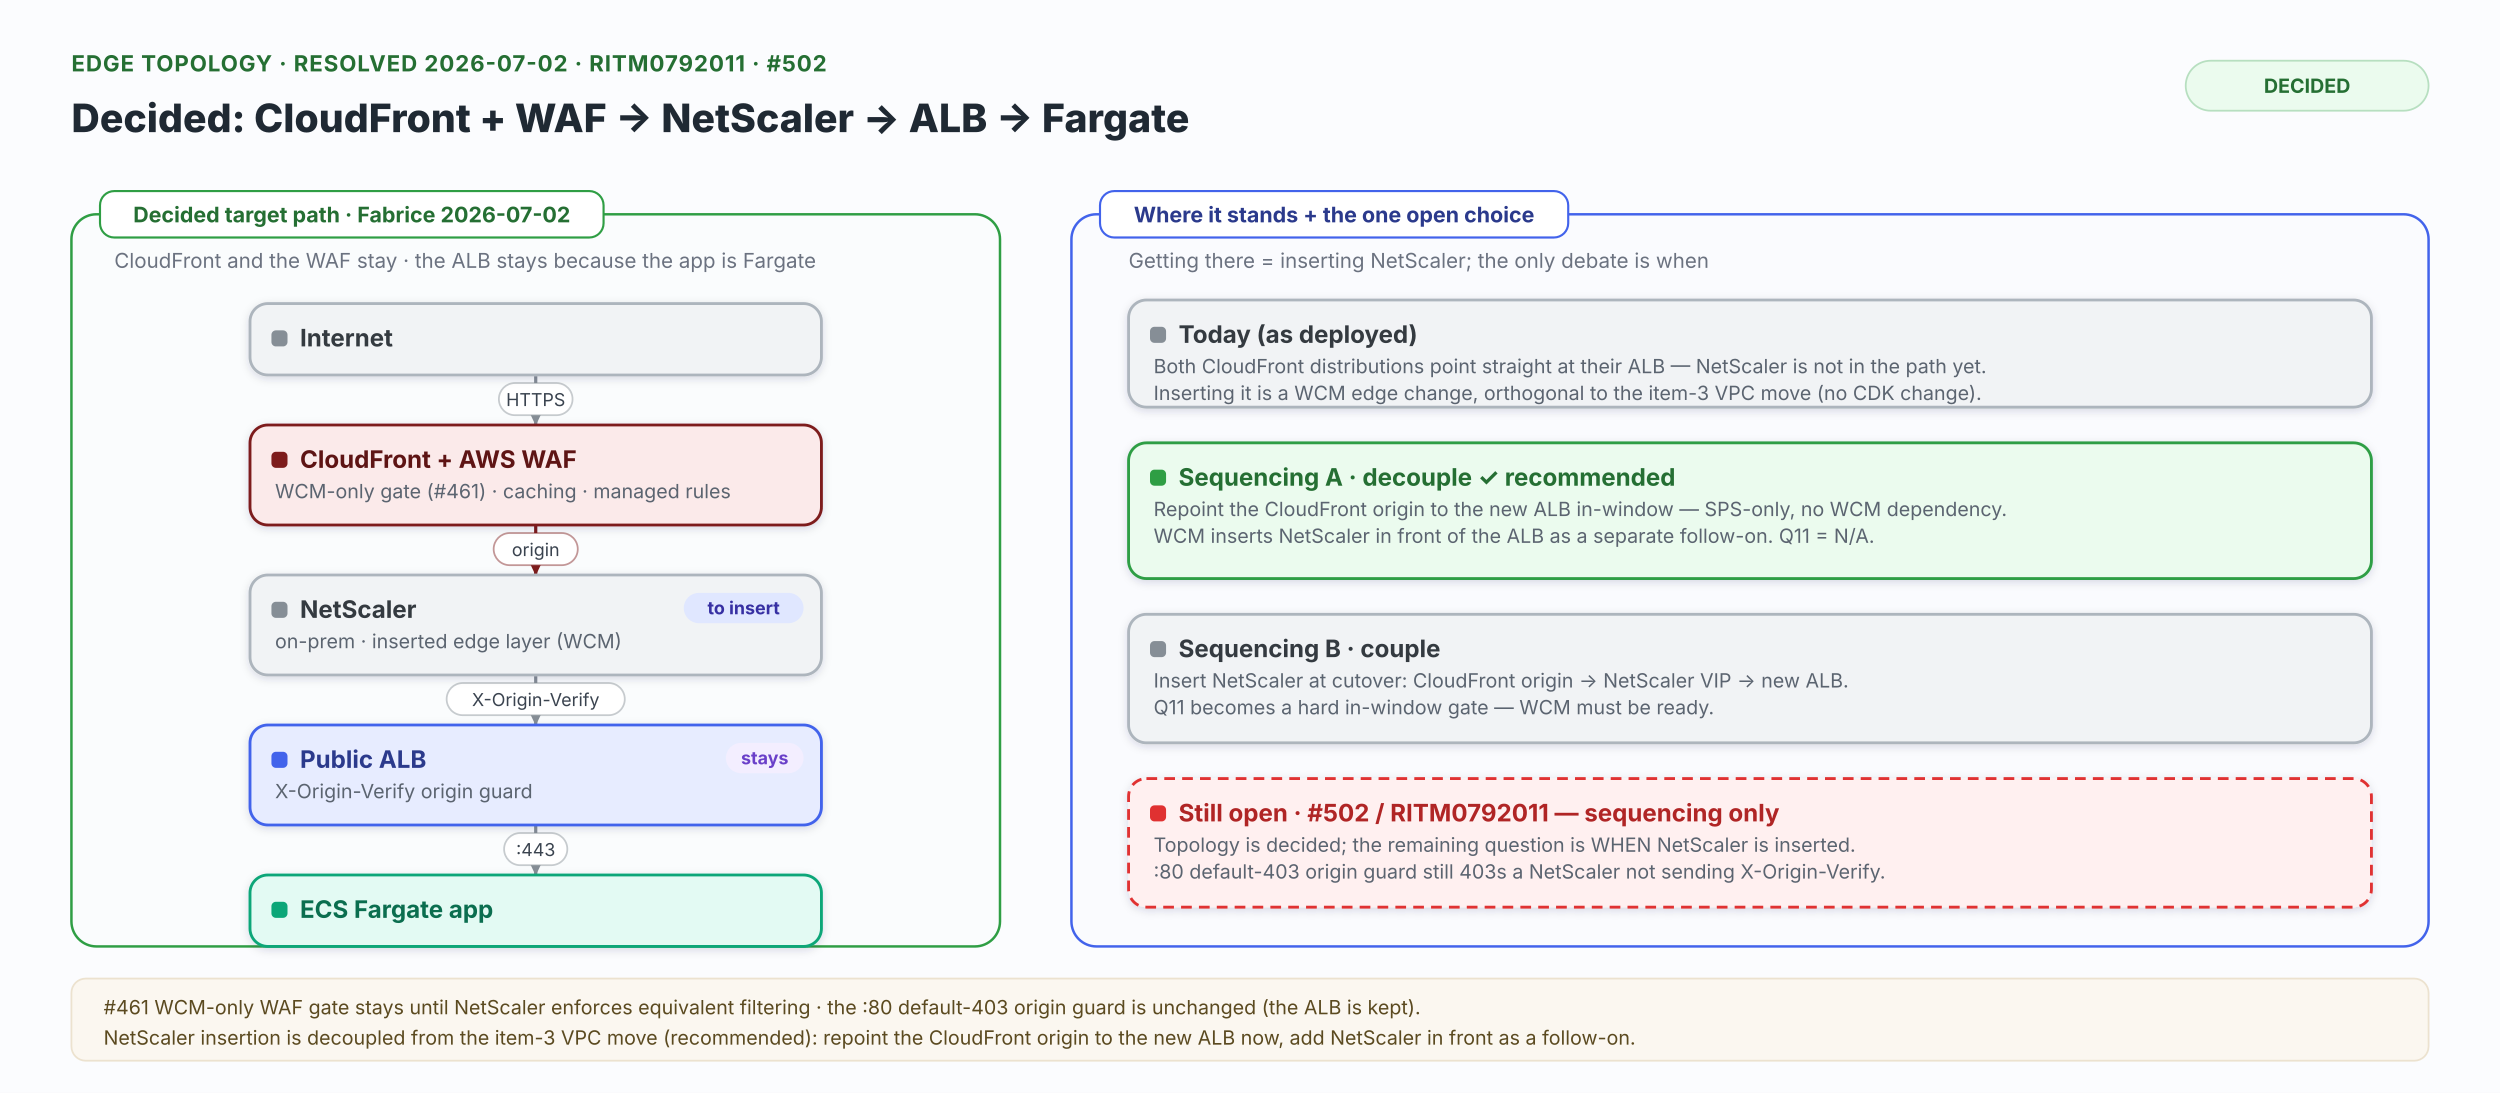
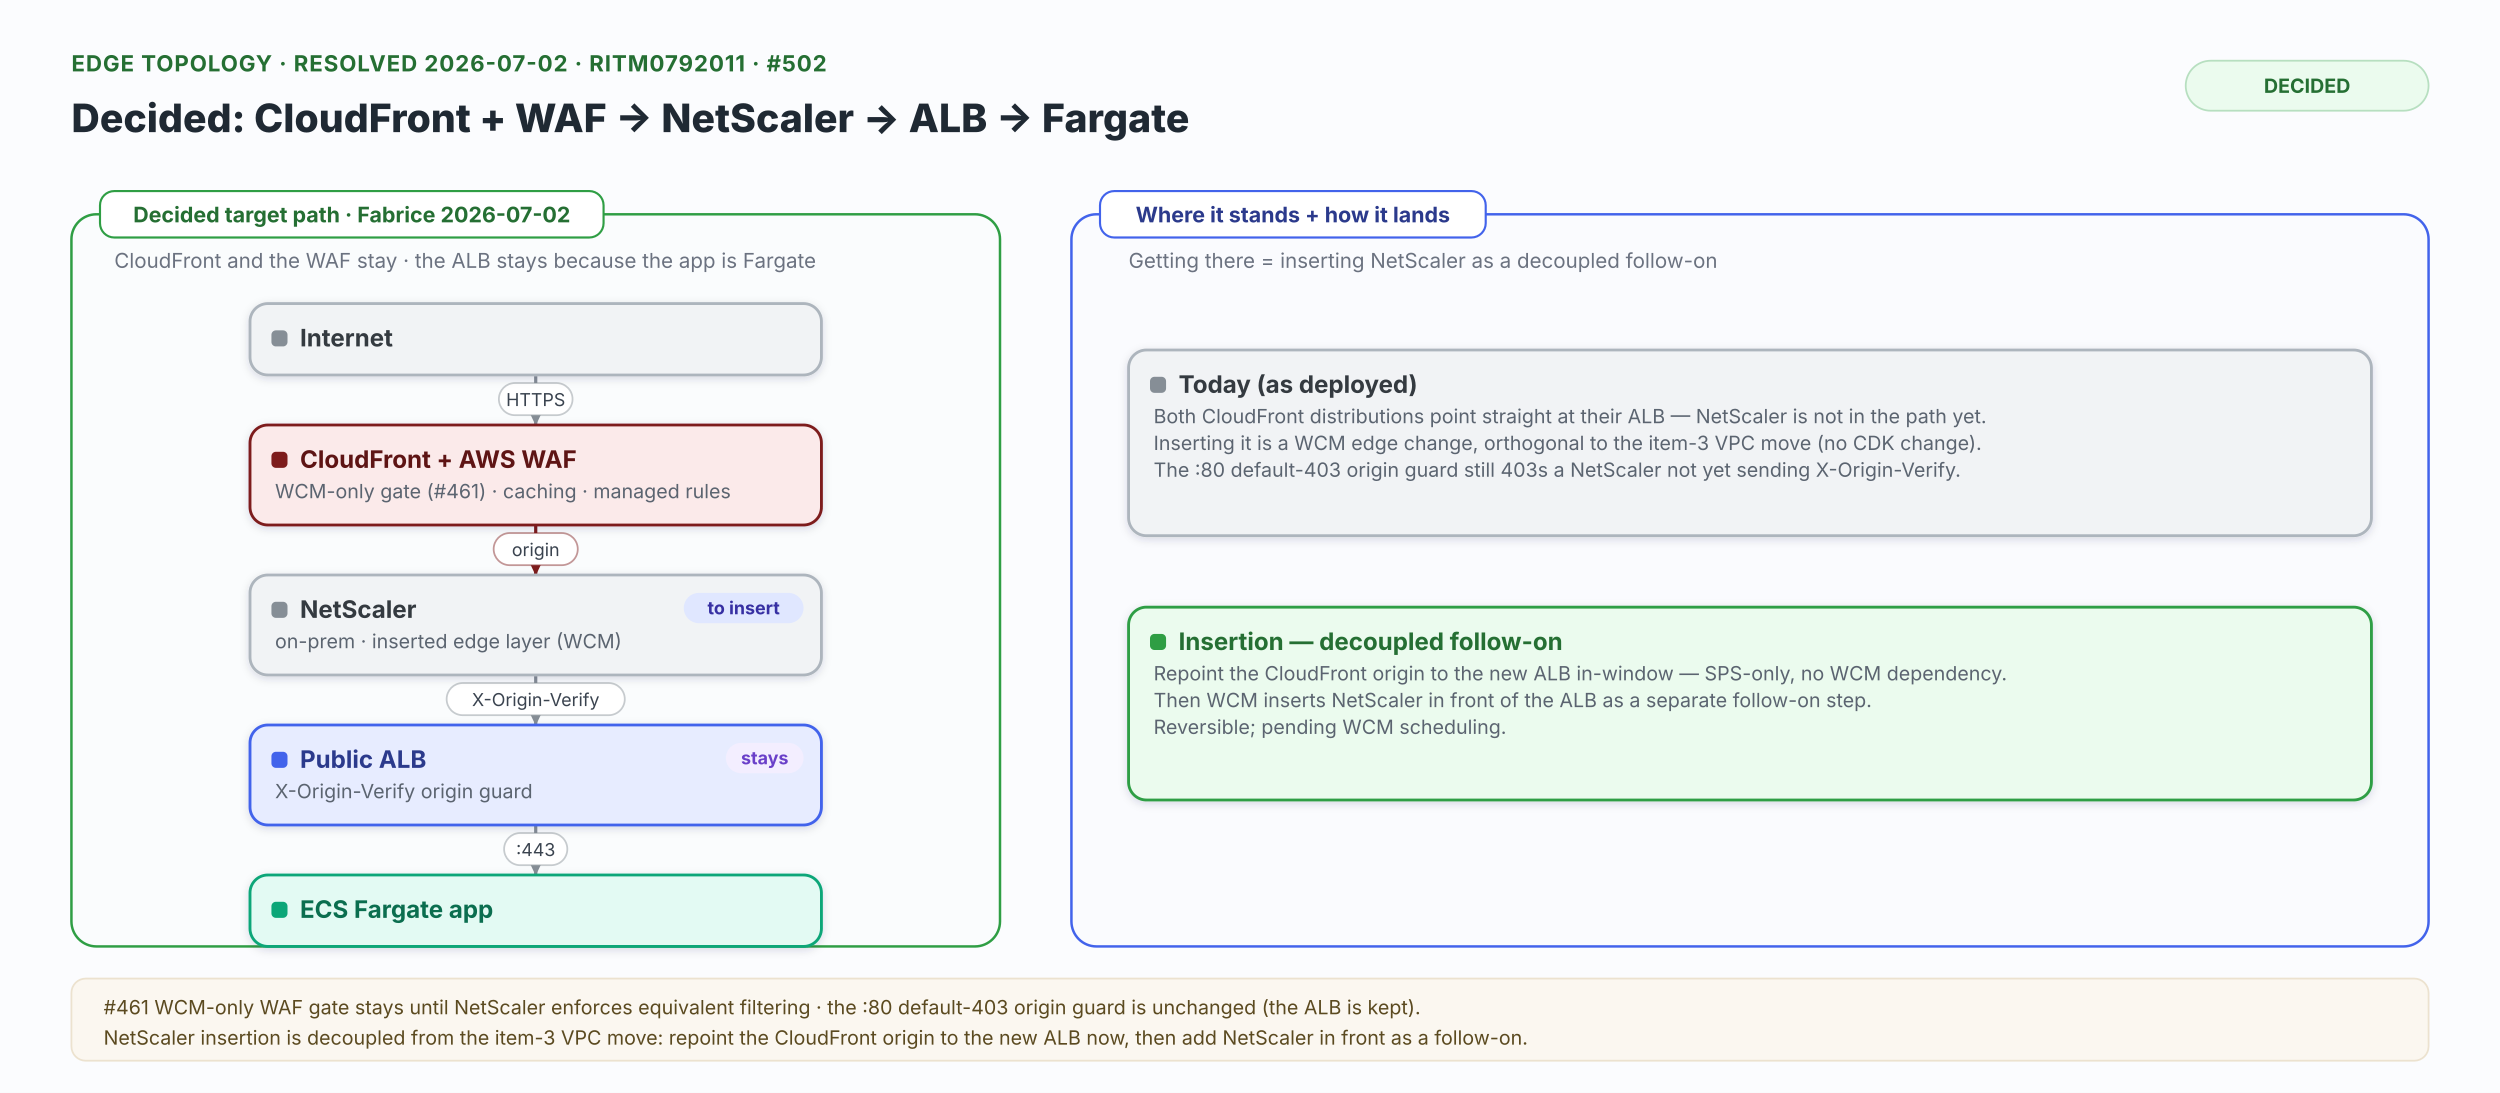
<svg xmlns="http://www.w3.org/2000/svg" viewBox="0 0 1400 612" width="1400" height="612" font-family="Inter,-apple-system,Segoe UI,Helvetica,Arial,sans-serif">
  <rect width="100%" height="100%" fill="#fbfcfe" />
  <defs>
    <filter id="sh" x="-25%" y="-25%" width="150%" height="150%">
      <feDropShadow dx="0" dy="1.4" stdDeviation="2.4" flood-color="#0b1f3a" flood-opacity="0.14" />
    </filter>
    <marker id="mGray" viewBox="0 0 10 10" refX="9" refY="5" markerWidth="9" markerHeight="9" markerUnits="userSpaceOnUse" orient="auto-start-reverse">
      <path d="M0.5,0.8 L9.4,5 L0.5,9.2 L3,5 Z" fill="#868e96" />
    </marker>
    <marker id="mMaroon" viewBox="0 0 10 10" refX="9" refY="5" markerWidth="9" markerHeight="9" markerUnits="userSpaceOnUse" orient="auto-start-reverse">
      <path d="M0.5,0.8 L9.4,5 L0.5,9.2 L3,5 Z" fill="#7d1c1c" />
    </marker>
    <marker id="mRed" viewBox="0 0 10 10" refX="9" refY="5" markerWidth="9" markerHeight="9" markerUnits="userSpaceOnUse" orient="auto-start-reverse">
      <path d="M0.5,0.8 L9.4,5 L0.5,9.2 L3,5 Z" fill="#e03131" />
    </marker>
    <marker id="mGreen" viewBox="0 0 10 10" refX="9" refY="5" markerWidth="9" markerHeight="9" markerUnits="userSpaceOnUse" orient="auto-start-reverse">
      <path d="M0.5,0.8 L9.4,5 L0.5,9.2 L3,5 Z" fill="#2f9e44" />
    </marker>
    <marker id="mIndigo" viewBox="0 0 10 10" refX="9" refY="5" markerWidth="9" markerHeight="9" markerUnits="userSpaceOnUse" orient="auto-start-reverse">
      <path d="M0.5,0.8 L9.4,5 L0.5,9.2 L3,5 Z" fill="#4263eb" />
    </marker>
    <marker id="mViolet" viewBox="0 0 10 10" refX="9" refY="5" markerWidth="9" markerHeight="9" markerUnits="userSpaceOnUse" orient="auto-start-reverse">
      <path d="M0.5,0.8 L9.4,5 L0.5,9.2 L3,5 Z" fill="#7048e8" />
    </marker>
    <marker id="mAmber" viewBox="0 0 10 10" refX="9" refY="5" markerWidth="9" markerHeight="9" markerUnits="userSpaceOnUse" orient="auto-start-reverse">
      <path d="M0.5,0.8 L9.4,5 L0.5,9.2 L3,5 Z" fill="#f08c00" />
    </marker>
    <marker id="mTeal" viewBox="0 0 10 10" refX="9" refY="5" markerWidth="9" markerHeight="9" markerUnits="userSpaceOnUse" orient="auto-start-reverse">
      <path d="M0.5,0.8 L9.4,5 L0.5,9.2 L3,5 Z" fill="#0ca678" />
    </marker>
  </defs>
  <rect x="40" y="120" width="520" height="410" rx="14" fill="#ebfbee" fill-opacity="0.05" stroke="#2f9e44" stroke-width="1.4" />
  <rect x="600" y="120" width="760" height="410" rx="14" fill="#e7ecff" fill-opacity="0.04" stroke="#4263eb" stroke-width="1.4" />
  <path d="M300,210 C300,246 300,202 300,238" fill="none" stroke="#868e96" stroke-width="1.8" stroke-linecap="round" marker-end="url(#mGray)" />
  <path d="M300,294 C300,330 300,286 300,322" fill="none" stroke="#7d1c1c" stroke-width="1.8" stroke-linecap="round" marker-end="url(#mMaroon)" />
  <path d="M300,378 C300,414 300,370 300,406" fill="none" stroke="#868e96" stroke-width="1.8" stroke-linecap="round" marker-end="url(#mGray)" />
  <path d="M300,462 C300,498 300,454 300,490" fill="none" stroke="#868e96" stroke-width="1.8" stroke-linecap="round" marker-end="url(#mGray)" />
  <rect x="279.375" y="214.5" width="41.25" height="18" rx="9" fill="#ffffff" stroke="#868e96" stroke-opacity="0.45" />
  <text x="300" y="227.4" font-size="10" fill="#3a434f" text-anchor="middle">HTTPS</text>
  <rect x="276.45" y="298.5" width="47.1" height="18" rx="9" fill="#ffffff" stroke="#7d1c1c" stroke-opacity="0.45" />
  <text x="300" y="311.4" font-size="10" fill="#3a434f" text-anchor="middle">origin</text>
  <rect x="250.125" y="382.5" width="99.75" height="18" rx="9" fill="#ffffff" stroke="#868e96" stroke-opacity="0.45" />
  <text x="300" y="395.4" font-size="10" fill="#3a434f" text-anchor="middle">X-Origin-Verify</text>
  <rect x="282.3" y="466.5" width="35.4" height="18" rx="9" fill="#ffffff" stroke="#868e96" stroke-opacity="0.45" />
  <text x="300" y="479.4" font-size="10" fill="#3a434f" text-anchor="middle">:443</text>
  <g>
    <rect x="56" y="107" width="282" height="26" rx="8" fill="#ffffff" stroke="#2f9e44" stroke-width="1.2" />
    <text x="197" y="124.5" font-size="12" font-weight="700" fill="#256f33" text-anchor="middle">Decided target path · Fabrice 2026-07-02</text>
  </g>
  <g>
-     <rect x="616" y="107" width="262.2" height="26" rx="8" fill="#ffffff" stroke="#4263eb" stroke-width="1.2" />
-     <text x="747.1" y="124.5" font-size="12" font-weight="700" fill="#2b3a8c" text-anchor="middle">Where it stands + the one open choice</text>
+     <rect x="616" y="107" width="216" height="26" rx="8" fill="#ffffff" stroke="#4263eb" stroke-width="1.2" />
+     <text x="724" y="124.5" font-size="12" font-weight="700" fill="#2b3a8c" text-anchor="middle">Where it stands + how it lands</text>
  </g>
  <text x="40" y="40" font-size="12.5" font-weight="700" fill="#256f33" letter-spacing="0.5">EDGE TOPOLOGY · RESOLVED 2026-07-02 · RITM0792011 · #502</text>
  <text x="40" y="74" font-size="22" font-weight="800" fill="#1f2933">Decided: CloudFront + WAF → NetScaler → ALB → Fargate</text>
  <rect x="1224" y="34" width="136" height="28" rx="14" fill="#ebfbee" stroke="#b7dfc0" />
  <text x="1292" y="52" font-size="11" font-weight="700" fill="#256f33" text-anchor="middle">DECIDED</text>
  <text x="64" y="150" font-size="11.5" fill="#6b7280">CloudFront and the WAF stay · the ALB stays because the app is Fargate</text>
-   <text x="632" y="150" font-size="11.5" fill="#6b7280">Getting there = inserting NetScaler; the only debate is when</text>
+   <text x="632" y="150" font-size="11.5" fill="#6b7280">Getting there = inserting NetScaler as a decoupled follow-on</text>
  <rect x="40" y="548" width="1320" height="46" rx="8" fill="#fbf7f0" stroke="#ece2cf" />
  <text x="58" y="568" font-size="11" fill="#5b4a20">#461 WCM-only WAF gate stays until NetScaler enforces equivalent filtering · the :80 default-403 origin guard is unchanged (the ALB is kept).</text>
-   <text x="58" y="585" font-size="11" fill="#5b4a20">NetScaler insertion is decoupled from the item-3 VPC move (recommended): repoint the CloudFront origin to the new ALB now, add NetScaler in front as a follow-on.</text>
+   <text x="58" y="585" font-size="11" fill="#5b4a20">NetScaler insertion is decoupled from the item-3 VPC move: repoint the CloudFront origin to the new ALB now, then add NetScaler in front as a follow-on.</text>
  <g>
    <rect x="140" y="170" width="320" height="40" rx="10" fill="#f1f3f5" stroke="#adb5bd" stroke-width="1.6" filter="url(#sh)" />
    <rect x="152" y="185" width="9" height="9" rx="2.5" fill="#868e96" />
    <text x="168" y="194" font-size="13.5" font-weight="700" fill="#343a40">Internet</text>
  </g>
  <g>
    <rect x="140" y="238" width="320" height="56" rx="10" fill="#fbeaea" stroke="#7d1c1c" stroke-width="1.6" filter="url(#sh)" />
    <rect x="152" y="253" width="9" height="9" rx="2.5" fill="#7d1c1c" />
    <text x="168" y="262" font-size="13.5" font-weight="700" fill="#5e1414">CloudFront + AWS WAF</text>
    <text x="154" y="279" font-size="11" fill="#5b6470">WCM-only gate (#461) · caching · managed rules</text>
  </g>
  <g>
    <rect x="140" y="322" width="320" height="56" rx="10" fill="#f1f3f5" stroke="#adb5bd" stroke-width="1.6" filter="url(#sh)" />
    <rect x="152" y="337" width="9" height="9" rx="2.5" fill="#868e96" />
    <text x="168" y="346" font-size="13.5" font-weight="700" fill="#343a40">NetScaler</text>
    <text x="154" y="363" font-size="11" fill="#5b6470">on-prem · inserted edge layer (WCM)</text>
    <rect x="382.9" y="332" width="67.1" height="17" rx="8.5" fill="#e0e7ff" />
    <text x="416.45" y="344" font-size="10" font-weight="700" fill="#3730a3" text-anchor="middle">to insert</text>
  </g>
  <g>
    <rect x="140" y="406" width="320" height="56" rx="10" fill="#e7ecff" stroke="#4263eb" stroke-width="1.6" filter="url(#sh)" />
    <rect x="152" y="421" width="9" height="9" rx="2.5" fill="#4263eb" />
    <text x="168" y="430" font-size="13.5" font-weight="700" fill="#2b3a8c">Public ALB</text>
    <text x="154" y="447" font-size="11" fill="#5b6470">X-Origin-Verify origin guard</text>
    <rect x="406.5" y="416" width="43.5" height="17" rx="8.5" fill="#f3eeff" />
    <text x="428.25" y="428" font-size="10" font-weight="700" fill="#6a40c9" text-anchor="middle">stays</text>
  </g>
  <g>
    <rect x="140" y="490" width="320" height="40" rx="10" fill="#e3faf3" stroke="#0ca678" stroke-width="1.6" filter="url(#sh)" />
    <rect x="152" y="505" width="9" height="9" rx="2.5" fill="#0ca678" />
    <text x="168" y="514" font-size="13.5" font-weight="700" fill="#0b6e4f">ECS Fargate app</text>
  </g>
  <g>
-     <rect x="632" y="168" width="696" height="60" rx="10" fill="#f1f3f5" stroke="#adb5bd" stroke-width="1.6" filter="url(#sh)" />
-     <rect x="644" y="183" width="9" height="9" rx="2.5" fill="#868e96" />
-     <text x="660" y="192" font-size="13.5" font-weight="700" fill="#343a40">Today (as deployed)</text>
-     <text x="646" y="209" font-size="11" fill="#5b6470">Both CloudFront distributions point straight at their ALB — NetScaler is not in the path yet.</text>
-     <text x="646" y="224" font-size="11" fill="#5b6470">Inserting it is a WCM edge change, orthogonal to the item-3 VPC move (no CDK change).</text>
+     <rect x="632" y="196" width="696" height="104" rx="10" fill="#f1f3f5" stroke="#adb5bd" stroke-width="1.6" filter="url(#sh)" />
+     <rect x="644" y="211" width="9" height="9" rx="2.5" fill="#868e96" />
+     <text x="660" y="220" font-size="13.5" font-weight="700" fill="#343a40">Today (as deployed)</text>
+     <text x="646" y="237" font-size="11" fill="#5b6470">Both CloudFront distributions point straight at their ALB — NetScaler is not in the path yet.</text>
+     <text x="646" y="252" font-size="11" fill="#5b6470">Inserting it is a WCM edge change, orthogonal to the item-3 VPC move (no CDK change).</text>
+     <text x="646" y="267" font-size="11" fill="#5b6470">The :80 default-403 origin guard still 403s a NetScaler not yet sending X-Origin-Verify.</text>
  </g>
  <g>
-     <rect x="632" y="248" width="696" height="76" rx="10" fill="#ebfbee" stroke="#2f9e44" stroke-width="1.6" filter="url(#sh)" />
-     <rect x="644" y="263" width="9" height="9" rx="2.5" fill="#2f9e44" />
-     <text x="660" y="272" font-size="13.5" font-weight="700" fill="#256f33">Sequencing A · decouple   ✓ recommended</text>
-     <text x="646" y="289" font-size="11" fill="#5b6470">Repoint the CloudFront origin to the new ALB in-window — SPS-only, no WCM dependency.</text>
-     <text x="646" y="304" font-size="11" fill="#5b6470">WCM inserts NetScaler in front of the ALB as a separate follow-on. Q11 = N/A.</text>
-   </g>
-   <g>
-     <rect x="632" y="344" width="696" height="72" rx="10" fill="#f1f3f5" stroke="#adb5bd" stroke-width="1.6" filter="url(#sh)" />
-     <rect x="644" y="359" width="9" height="9" rx="2.5" fill="#868e96" />
-     <text x="660" y="368" font-size="13.5" font-weight="700" fill="#343a40">Sequencing B · couple</text>
-     <text x="646" y="385" font-size="11" fill="#5b6470">Insert NetScaler at cutover: CloudFront origin → NetScaler VIP → new ALB.</text>
-     <text x="646" y="400" font-size="11" fill="#5b6470">Q11 becomes a hard in-window gate — WCM must be ready.</text>
-   </g>
-   <g>
-     <rect x="632" y="436" width="696" height="72" rx="10" fill="#fff0f0" stroke="#e03131" stroke-width="1.6" stroke-dasharray="6 4" filter="url(#sh)" />
-     <rect x="644" y="451" width="9" height="9" rx="2.5" fill="#e03131" />
-     <text x="660" y="460" font-size="13.5" font-weight="700" fill="#b02525">Still open · #502 / RITM0792011 — sequencing only</text>
-     <text x="646" y="477" font-size="11" fill="#5b6470">Topology is decided; the remaining question is WHEN NetScaler is inserted.</text>
-     <text x="646" y="492" font-size="11" fill="#5b6470">:80 default-403 origin guard still 403s a NetScaler not sending X-Origin-Verify.</text>
+     <rect x="632" y="340" width="696" height="108" rx="10" fill="#ebfbee" stroke="#2f9e44" stroke-width="1.6" filter="url(#sh)" />
+     <rect x="644" y="355" width="9" height="9" rx="2.5" fill="#2f9e44" />
+     <text x="660" y="364" font-size="13.5" font-weight="700" fill="#256f33">Insertion — decoupled follow-on</text>
+     <text x="646" y="381" font-size="11" fill="#5b6470">Repoint the CloudFront origin to the new ALB in-window — SPS-only, no WCM dependency.</text>
+     <text x="646" y="396" font-size="11" fill="#5b6470">Then WCM inserts NetScaler in front of the ALB as a separate follow-on step.</text>
+     <text x="646" y="411" font-size="11" fill="#5b6470">Reversible; pending WCM scheduling.</text>
  </g>
</svg>
